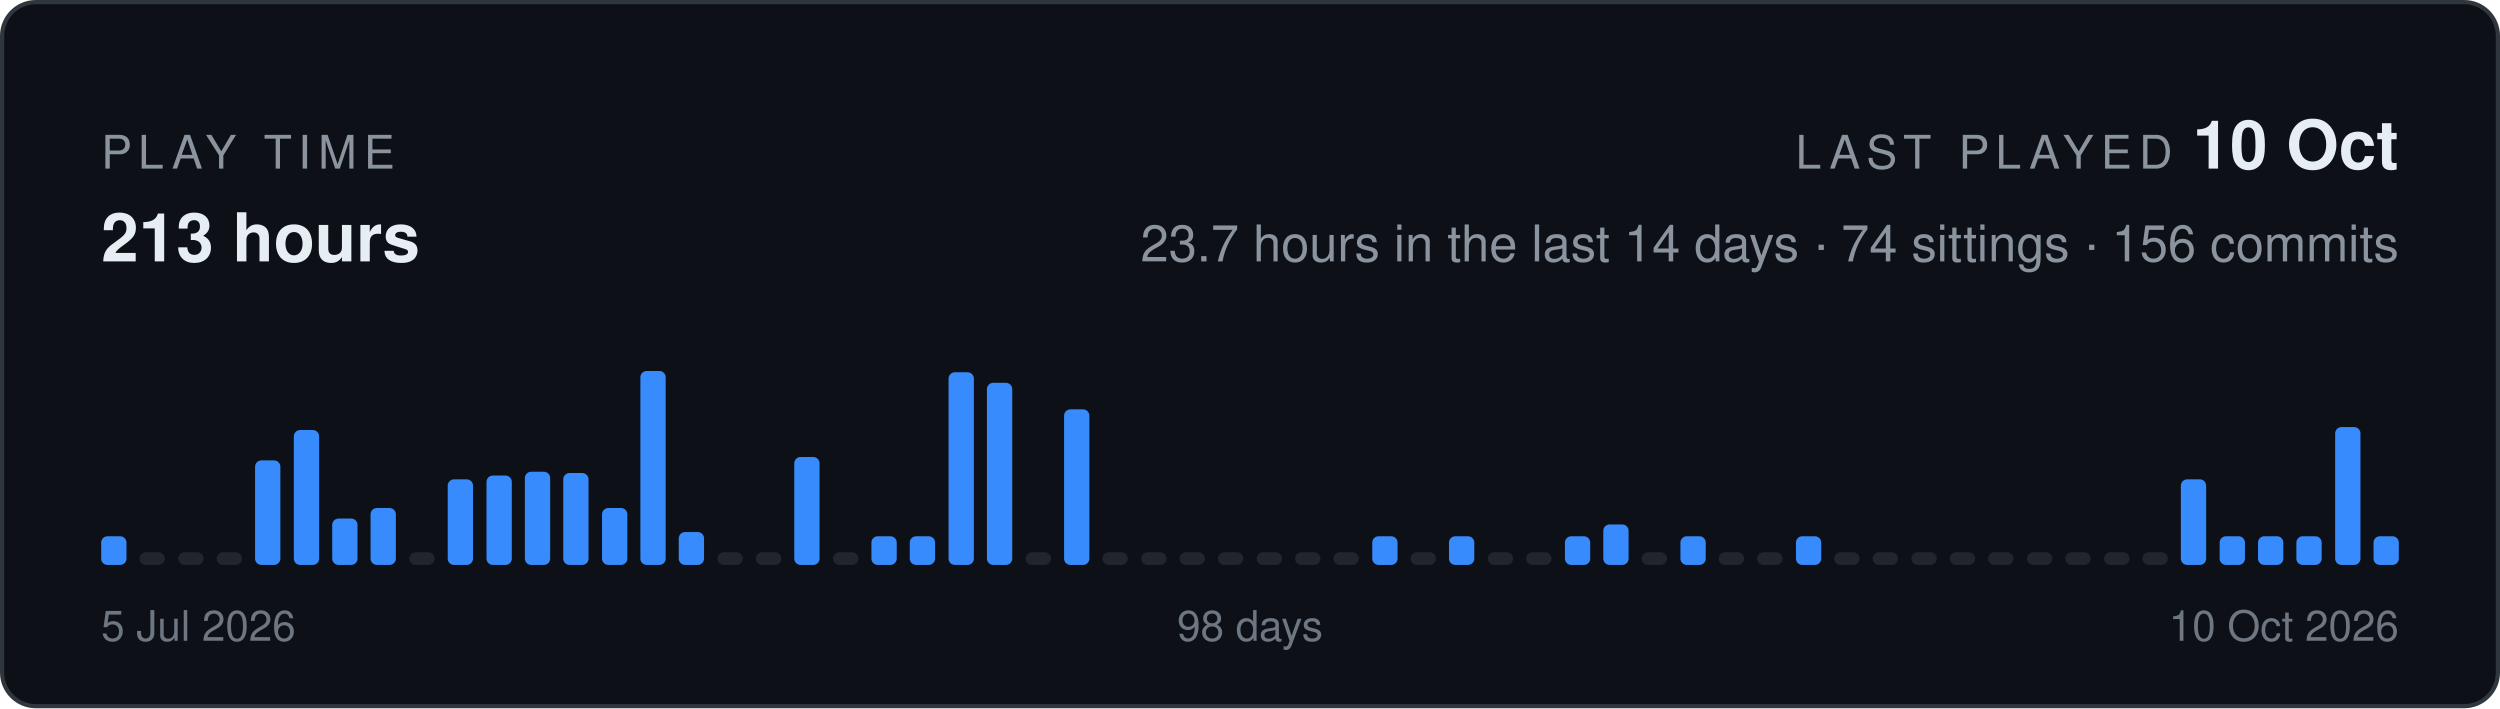
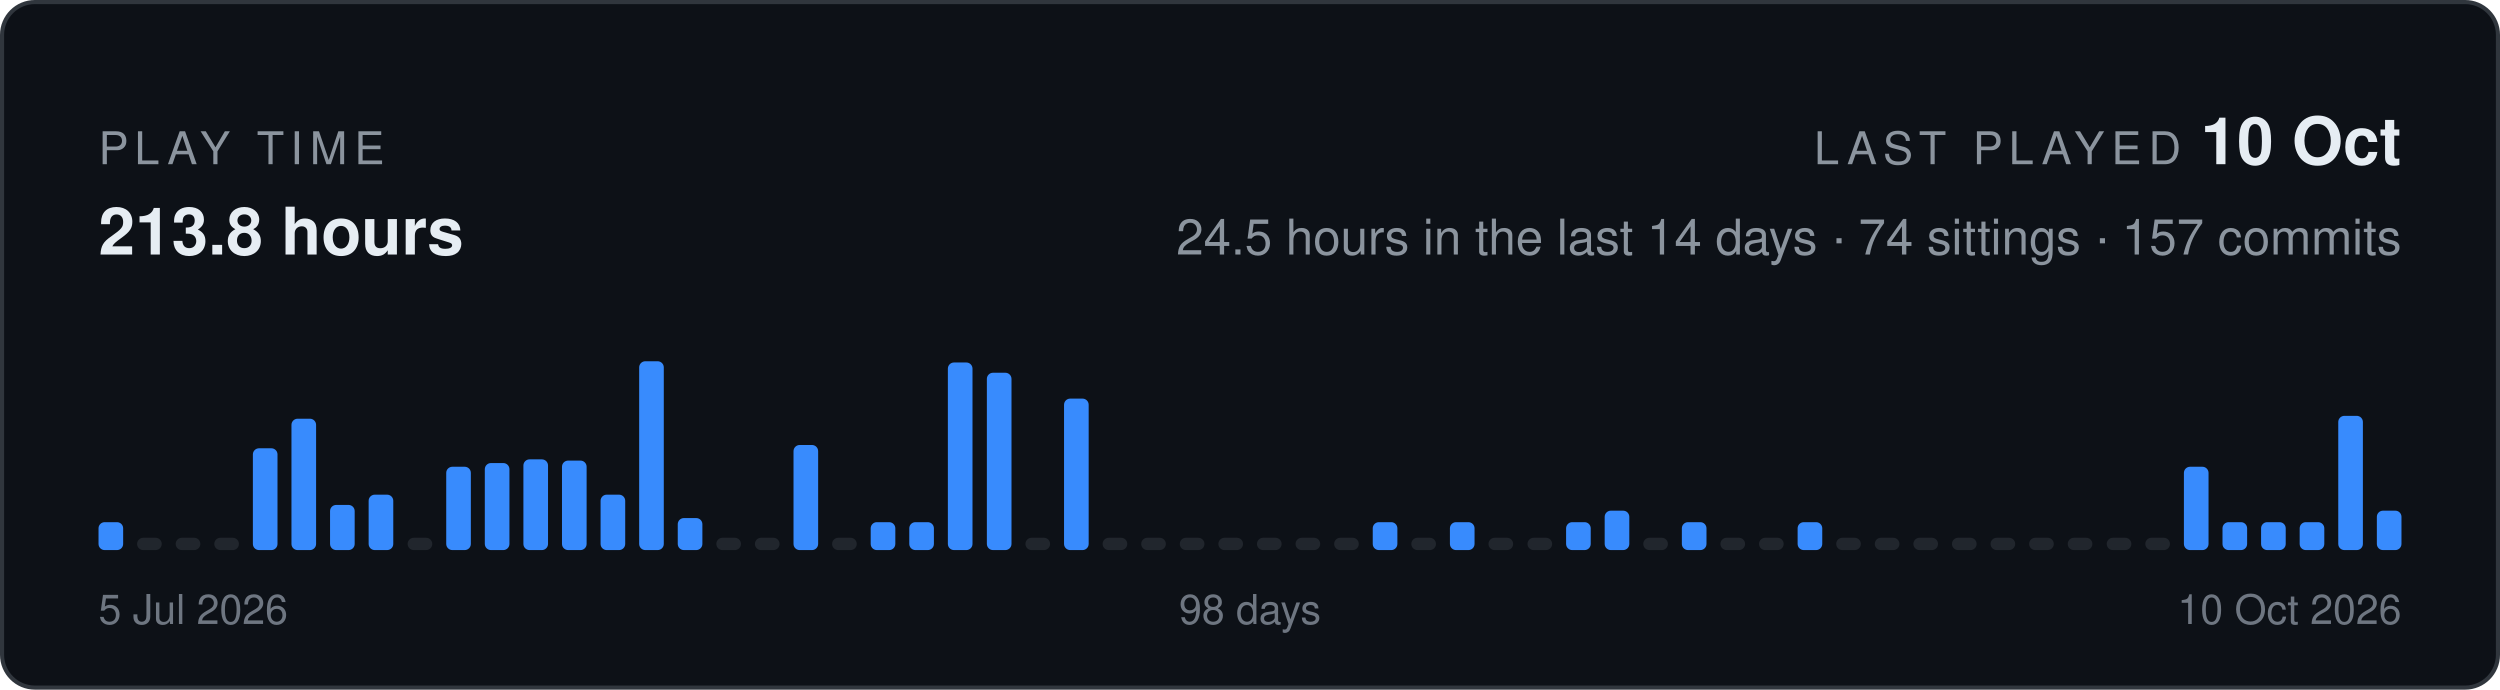
- <svg xmlns="http://www.w3.org/2000/svg" width="593" height="168" viewBox="0 0 593 168" role="img" aria-label="Play time: 213 hours over 156 commits, last played 10 Oct">
+ <svg xmlns="http://www.w3.org/2000/svg" width="609" height="168" viewBox="0 0 609 168" role="img" aria-label="Play time: 213.8 hours over 157 commits, last played 10 Oct">
  <style>
    .card { fill: #0d1117; stroke: #30363d }
    text { font-family: -apple-system, BlinkMacSystemFont, "Segoe UI", Helvetica, Arial, sans-serif }
    .label { font-size: 11px; letter-spacing: 1.7px; fill: #8b949e }
    .stat { font-size: 16px; font-weight: 600; letter-spacing: normal; fill: #e6edf3 }
    .note { font-size: 12px; fill: #8b949e }
    .axis { font-size: 10px; fill: #6e7681 }
    .bar { fill: #388bfd }
    .bar-quiet { fill: #21262d }
  </style>
-   <rect class="card" x="0.5" y="0.5" width="592" height="167" rx="8" />
+   <rect class="card" x="0.5" y="0.5" width="608" height="167" rx="8" />
  <text class="label" x="24" y="40">PLAY TIME</text>
-   <text class="stat" x="24" y="62">213 hours</text>
-   <text class="label" x="569" y="40" text-anchor="end">LAST PLAYED <tspan class="stat">10 Oct</tspan>
+   <text class="stat" x="24" y="62">213.8 hours</text>
+   <text class="label" x="585" y="40" text-anchor="end">LAST PLAYED <tspan class="stat">10 Oct</tspan>
  </text>
-   <text class="note" x="569" y="62" text-anchor="end">23.7 hours in the last 14 days   ·   74 sittings   ·   156 commits</text>
+   <text class="note" x="585" y="62" text-anchor="end">24.5 hours in the last 14 days   ·   74 sittings   ·   157 commits</text>
  <rect class="bar" x="24.0" y="127.2" width="6" height="6.8" rx="1.5" />
-   <rect class="bar-quiet" x="33.1" y="131.0" width="6" height="3.0" rx="1.5" />
-   <rect class="bar-quiet" x="42.3" y="131.0" width="6" height="3.0" rx="1.5" />
-   <rect class="bar-quiet" x="51.4" y="131.0" width="6" height="3.0" rx="1.5" />
-   <rect class="bar" x="60.5" y="109.2" width="6" height="24.8" rx="1.5" />
-   <rect class="bar" x="69.7" y="102.0" width="6" height="32.0" rx="1.5" />
-   <rect class="bar" x="78.8" y="123.0" width="6" height="11.0" rx="1.5" />
-   <rect class="bar" x="87.9" y="120.5" width="6" height="13.5" rx="1.5" />
-   <rect class="bar-quiet" x="97.1" y="131.0" width="6" height="3.0" rx="1.5" />
-   <rect class="bar" x="106.2" y="113.7" width="6" height="20.3" rx="1.5" />
-   <rect class="bar" x="115.4" y="112.8" width="6" height="21.2" rx="1.5" />
-   <rect class="bar" x="124.5" y="111.9" width="6" height="22.1" rx="1.5" />
-   <rect class="bar" x="133.6" y="112.2" width="6" height="21.8" rx="1.5" />
-   <rect class="bar" x="142.8" y="120.5" width="6" height="13.5" rx="1.5" />
-   <rect class="bar" x="151.9" y="88.0" width="6" height="46.0" rx="1.5" />
-   <rect class="bar" x="161.0" y="126.2" width="6" height="7.8" rx="1.5" />
-   <rect class="bar-quiet" x="170.2" y="131.0" width="6" height="3.0" rx="1.5" />
-   <rect class="bar-quiet" x="179.3" y="131.0" width="6" height="3.0" rx="1.5" />
-   <rect class="bar" x="188.4" y="108.4" width="6" height="25.6" rx="1.5" />
-   <rect class="bar-quiet" x="197.6" y="131.0" width="6" height="3.0" rx="1.5" />
-   <rect class="bar" x="206.7" y="127.2" width="6" height="6.8" rx="1.5" />
-   <rect class="bar" x="215.8" y="127.2" width="6" height="6.8" rx="1.5" />
-   <rect class="bar" x="225.0" y="88.3" width="6" height="45.7" rx="1.5" />
-   <rect class="bar" x="234.1" y="90.8" width="6" height="43.2" rx="1.5" />
-   <rect class="bar-quiet" x="243.3" y="131.0" width="6" height="3.0" rx="1.5" />
-   <rect class="bar" x="252.4" y="97.1" width="6" height="36.9" rx="1.5" />
-   <rect class="bar-quiet" x="261.5" y="131.0" width="6" height="3.0" rx="1.5" />
-   <rect class="bar-quiet" x="270.7" y="131.0" width="6" height="3.0" rx="1.5" />
-   <rect class="bar-quiet" x="279.8" y="131.0" width="6" height="3.0" rx="1.5" />
-   <rect class="bar-quiet" x="288.9" y="131.0" width="6" height="3.0" rx="1.5" />
-   <rect class="bar-quiet" x="298.1" y="131.0" width="6" height="3.0" rx="1.5" />
-   <rect class="bar-quiet" x="307.2" y="131.0" width="6" height="3.0" rx="1.5" />
-   <rect class="bar-quiet" x="316.3" y="131.0" width="6" height="3.0" rx="1.5" />
-   <rect class="bar" x="325.5" y="127.2" width="6" height="6.8" rx="1.5" />
-   <rect class="bar-quiet" x="334.6" y="131.0" width="6" height="3.0" rx="1.5" />
-   <rect class="bar" x="343.7" y="127.2" width="6" height="6.8" rx="1.5" />
-   <rect class="bar-quiet" x="352.9" y="131.0" width="6" height="3.0" rx="1.5" />
-   <rect class="bar-quiet" x="362.0" y="131.0" width="6" height="3.0" rx="1.5" />
-   <rect class="bar" x="371.2" y="127.2" width="6" height="6.8" rx="1.5" />
-   <rect class="bar" x="380.3" y="124.4" width="6" height="9.6" rx="1.5" />
-   <rect class="bar-quiet" x="389.4" y="131.0" width="6" height="3.0" rx="1.5" />
-   <rect class="bar" x="398.6" y="127.2" width="6" height="6.8" rx="1.5" />
-   <rect class="bar-quiet" x="407.7" y="131.0" width="6" height="3.0" rx="1.5" />
-   <rect class="bar-quiet" x="416.8" y="131.0" width="6" height="3.0" rx="1.5" />
-   <rect class="bar" x="426.0" y="127.2" width="6" height="6.8" rx="1.5" />
-   <rect class="bar-quiet" x="435.1" y="131.0" width="6" height="3.0" rx="1.5" />
-   <rect class="bar-quiet" x="444.2" y="131.0" width="6" height="3.0" rx="1.5" />
-   <rect class="bar-quiet" x="453.4" y="131.0" width="6" height="3.0" rx="1.5" />
-   <rect class="bar-quiet" x="462.5" y="131.0" width="6" height="3.0" rx="1.5" />
-   <rect class="bar-quiet" x="471.6" y="131.0" width="6" height="3.0" rx="1.5" />
-   <rect class="bar-quiet" x="480.8" y="131.0" width="6" height="3.0" rx="1.5" />
-   <rect class="bar-quiet" x="489.9" y="131.0" width="6" height="3.0" rx="1.5" />
-   <rect class="bar-quiet" x="499.1" y="131.0" width="6" height="3.0" rx="1.5" />
-   <rect class="bar-quiet" x="508.2" y="131.0" width="6" height="3.0" rx="1.5" />
-   <rect class="bar" x="517.3" y="113.7" width="6" height="20.3" rx="1.5" />
-   <rect class="bar" x="526.5" y="127.2" width="6" height="6.8" rx="1.5" />
-   <rect class="bar" x="535.6" y="127.2" width="6" height="6.8" rx="1.5" />
-   <rect class="bar" x="544.7" y="127.2" width="6" height="6.8" rx="1.5" />
-   <rect class="bar" x="553.9" y="101.3" width="6" height="32.7" rx="1.5" />
-   <rect class="bar" x="563.0" y="127.2" width="6" height="6.8" rx="1.5" />
+   <rect class="bar-quiet" x="33.4" y="131.0" width="6" height="3.0" rx="1.5" />
+   <rect class="bar-quiet" x="42.8" y="131.0" width="6" height="3.0" rx="1.5" />
+   <rect class="bar-quiet" x="52.2" y="131.0" width="6" height="3.0" rx="1.5" />
+   <rect class="bar" x="61.6" y="109.2" width="6" height="24.8" rx="1.5" />
+   <rect class="bar" x="71.0" y="102.0" width="6" height="32.0" rx="1.5" />
+   <rect class="bar" x="80.4" y="123.0" width="6" height="11.0" rx="1.5" />
+   <rect class="bar" x="89.8" y="120.5" width="6" height="13.5" rx="1.5" />
+   <rect class="bar-quiet" x="99.3" y="131.0" width="6" height="3.0" rx="1.5" />
+   <rect class="bar" x="108.7" y="113.7" width="6" height="20.3" rx="1.5" />
+   <rect class="bar" x="118.1" y="112.8" width="6" height="21.2" rx="1.5" />
+   <rect class="bar" x="127.5" y="111.9" width="6" height="22.1" rx="1.5" />
+   <rect class="bar" x="136.9" y="112.2" width="6" height="21.8" rx="1.5" />
+   <rect class="bar" x="146.3" y="120.5" width="6" height="13.5" rx="1.5" />
+   <rect class="bar" x="155.7" y="88.0" width="6" height="46.0" rx="1.5" />
+   <rect class="bar" x="165.1" y="126.2" width="6" height="7.8" rx="1.5" />
+   <rect class="bar-quiet" x="174.5" y="131.0" width="6" height="3.0" rx="1.5" />
+   <rect class="bar-quiet" x="183.9" y="131.0" width="6" height="3.0" rx="1.5" />
+   <rect class="bar" x="193.3" y="108.4" width="6" height="25.6" rx="1.5" />
+   <rect class="bar-quiet" x="202.7" y="131.0" width="6" height="3.0" rx="1.5" />
+   <rect class="bar" x="212.1" y="127.2" width="6" height="6.8" rx="1.5" />
+   <rect class="bar" x="221.5" y="127.2" width="6" height="6.8" rx="1.5" />
+   <rect class="bar" x="230.9" y="88.3" width="6" height="45.7" rx="1.5" />
+   <rect class="bar" x="240.4" y="90.8" width="6" height="43.2" rx="1.5" />
+   <rect class="bar-quiet" x="249.8" y="131.0" width="6" height="3.0" rx="1.5" />
+   <rect class="bar" x="259.2" y="97.1" width="6" height="36.9" rx="1.5" />
+   <rect class="bar-quiet" x="268.6" y="131.0" width="6" height="3.0" rx="1.5" />
+   <rect class="bar-quiet" x="278.0" y="131.0" width="6" height="3.0" rx="1.5" />
+   <rect class="bar-quiet" x="287.4" y="131.0" width="6" height="3.0" rx="1.5" />
+   <rect class="bar-quiet" x="296.8" y="131.0" width="6" height="3.0" rx="1.5" />
+   <rect class="bar-quiet" x="306.2" y="131.0" width="6" height="3.0" rx="1.5" />
+   <rect class="bar-quiet" x="315.6" y="131.0" width="6" height="3.0" rx="1.5" />
+   <rect class="bar-quiet" x="325.0" y="131.0" width="6" height="3.0" rx="1.5" />
+   <rect class="bar" x="334.4" y="127.2" width="6" height="6.8" rx="1.5" />
+   <rect class="bar-quiet" x="343.8" y="131.0" width="6" height="3.0" rx="1.5" />
+   <rect class="bar" x="353.2" y="127.2" width="6" height="6.8" rx="1.5" />
+   <rect class="bar-quiet" x="362.6" y="131.0" width="6" height="3.0" rx="1.5" />
+   <rect class="bar-quiet" x="372.1" y="131.0" width="6" height="3.0" rx="1.5" />
+   <rect class="bar" x="381.5" y="127.2" width="6" height="6.8" rx="1.5" />
+   <rect class="bar" x="390.9" y="124.4" width="6" height="9.6" rx="1.5" />
+   <rect class="bar-quiet" x="400.3" y="131.0" width="6" height="3.0" rx="1.5" />
+   <rect class="bar" x="409.7" y="127.2" width="6" height="6.8" rx="1.5" />
+   <rect class="bar-quiet" x="419.1" y="131.0" width="6" height="3.0" rx="1.5" />
+   <rect class="bar-quiet" x="428.5" y="131.0" width="6" height="3.0" rx="1.5" />
+   <rect class="bar" x="437.9" y="127.2" width="6" height="6.8" rx="1.5" />
+   <rect class="bar-quiet" x="447.3" y="131.0" width="6" height="3.0" rx="1.5" />
+   <rect class="bar-quiet" x="456.7" y="131.0" width="6" height="3.0" rx="1.5" />
+   <rect class="bar-quiet" x="466.1" y="131.0" width="6" height="3.0" rx="1.5" />
+   <rect class="bar-quiet" x="475.5" y="131.0" width="6" height="3.0" rx="1.5" />
+   <rect class="bar-quiet" x="484.9" y="131.0" width="6" height="3.0" rx="1.5" />
+   <rect class="bar-quiet" x="494.3" y="131.0" width="6" height="3.0" rx="1.5" />
+   <rect class="bar-quiet" x="503.7" y="131.0" width="6" height="3.0" rx="1.5" />
+   <rect class="bar-quiet" x="513.2" y="131.0" width="6" height="3.0" rx="1.5" />
+   <rect class="bar-quiet" x="522.6" y="131.0" width="6" height="3.0" rx="1.5" />
+   <rect class="bar" x="532.0" y="113.7" width="6" height="20.3" rx="1.5" />
+   <rect class="bar" x="541.4" y="127.2" width="6" height="6.8" rx="1.5" />
+   <rect class="bar" x="550.8" y="127.2" width="6" height="6.8" rx="1.5" />
+   <rect class="bar" x="560.2" y="127.2" width="6" height="6.8" rx="1.5" />
+   <rect class="bar" x="569.6" y="101.3" width="6" height="32.7" rx="1.5" />
+   <rect class="bar" x="579.0" y="124.4" width="6" height="9.6" rx="1.5" />
  <text class="axis" x="24" y="152">5 Jul 2026</text>
-   <text class="axis" x="296.5" y="152" text-anchor="middle">98 days</text>
-   <text class="axis" x="569" y="152" text-anchor="end">10 Oct 2026</text>
+   <text class="axis" x="304.5" y="152" text-anchor="middle">98 days</text>
+   <text class="axis" x="585" y="152" text-anchor="end">10 Oct 2026</text>
</svg>
